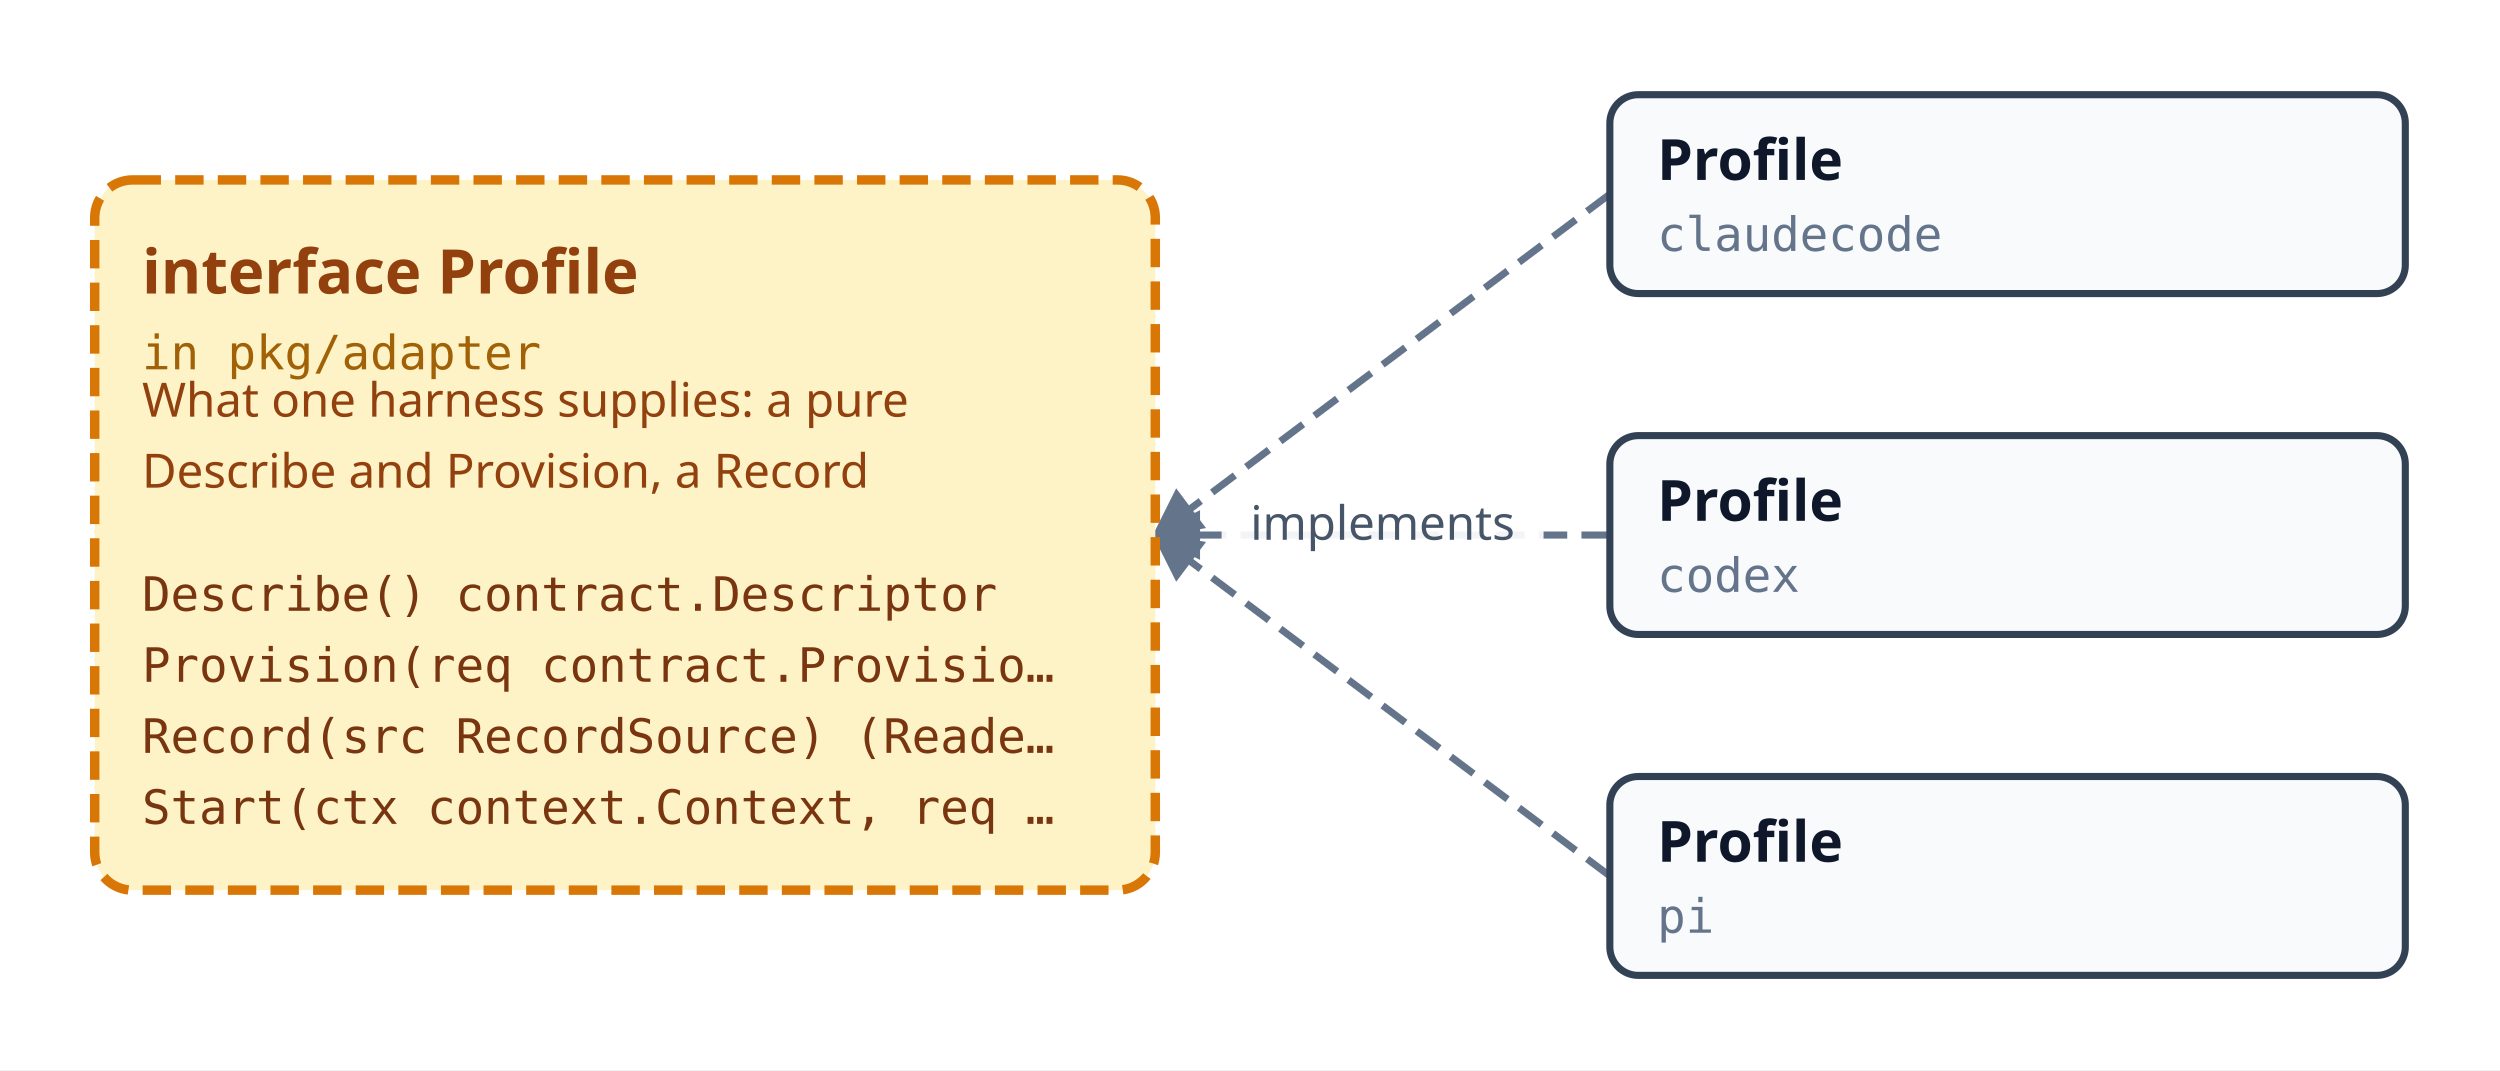
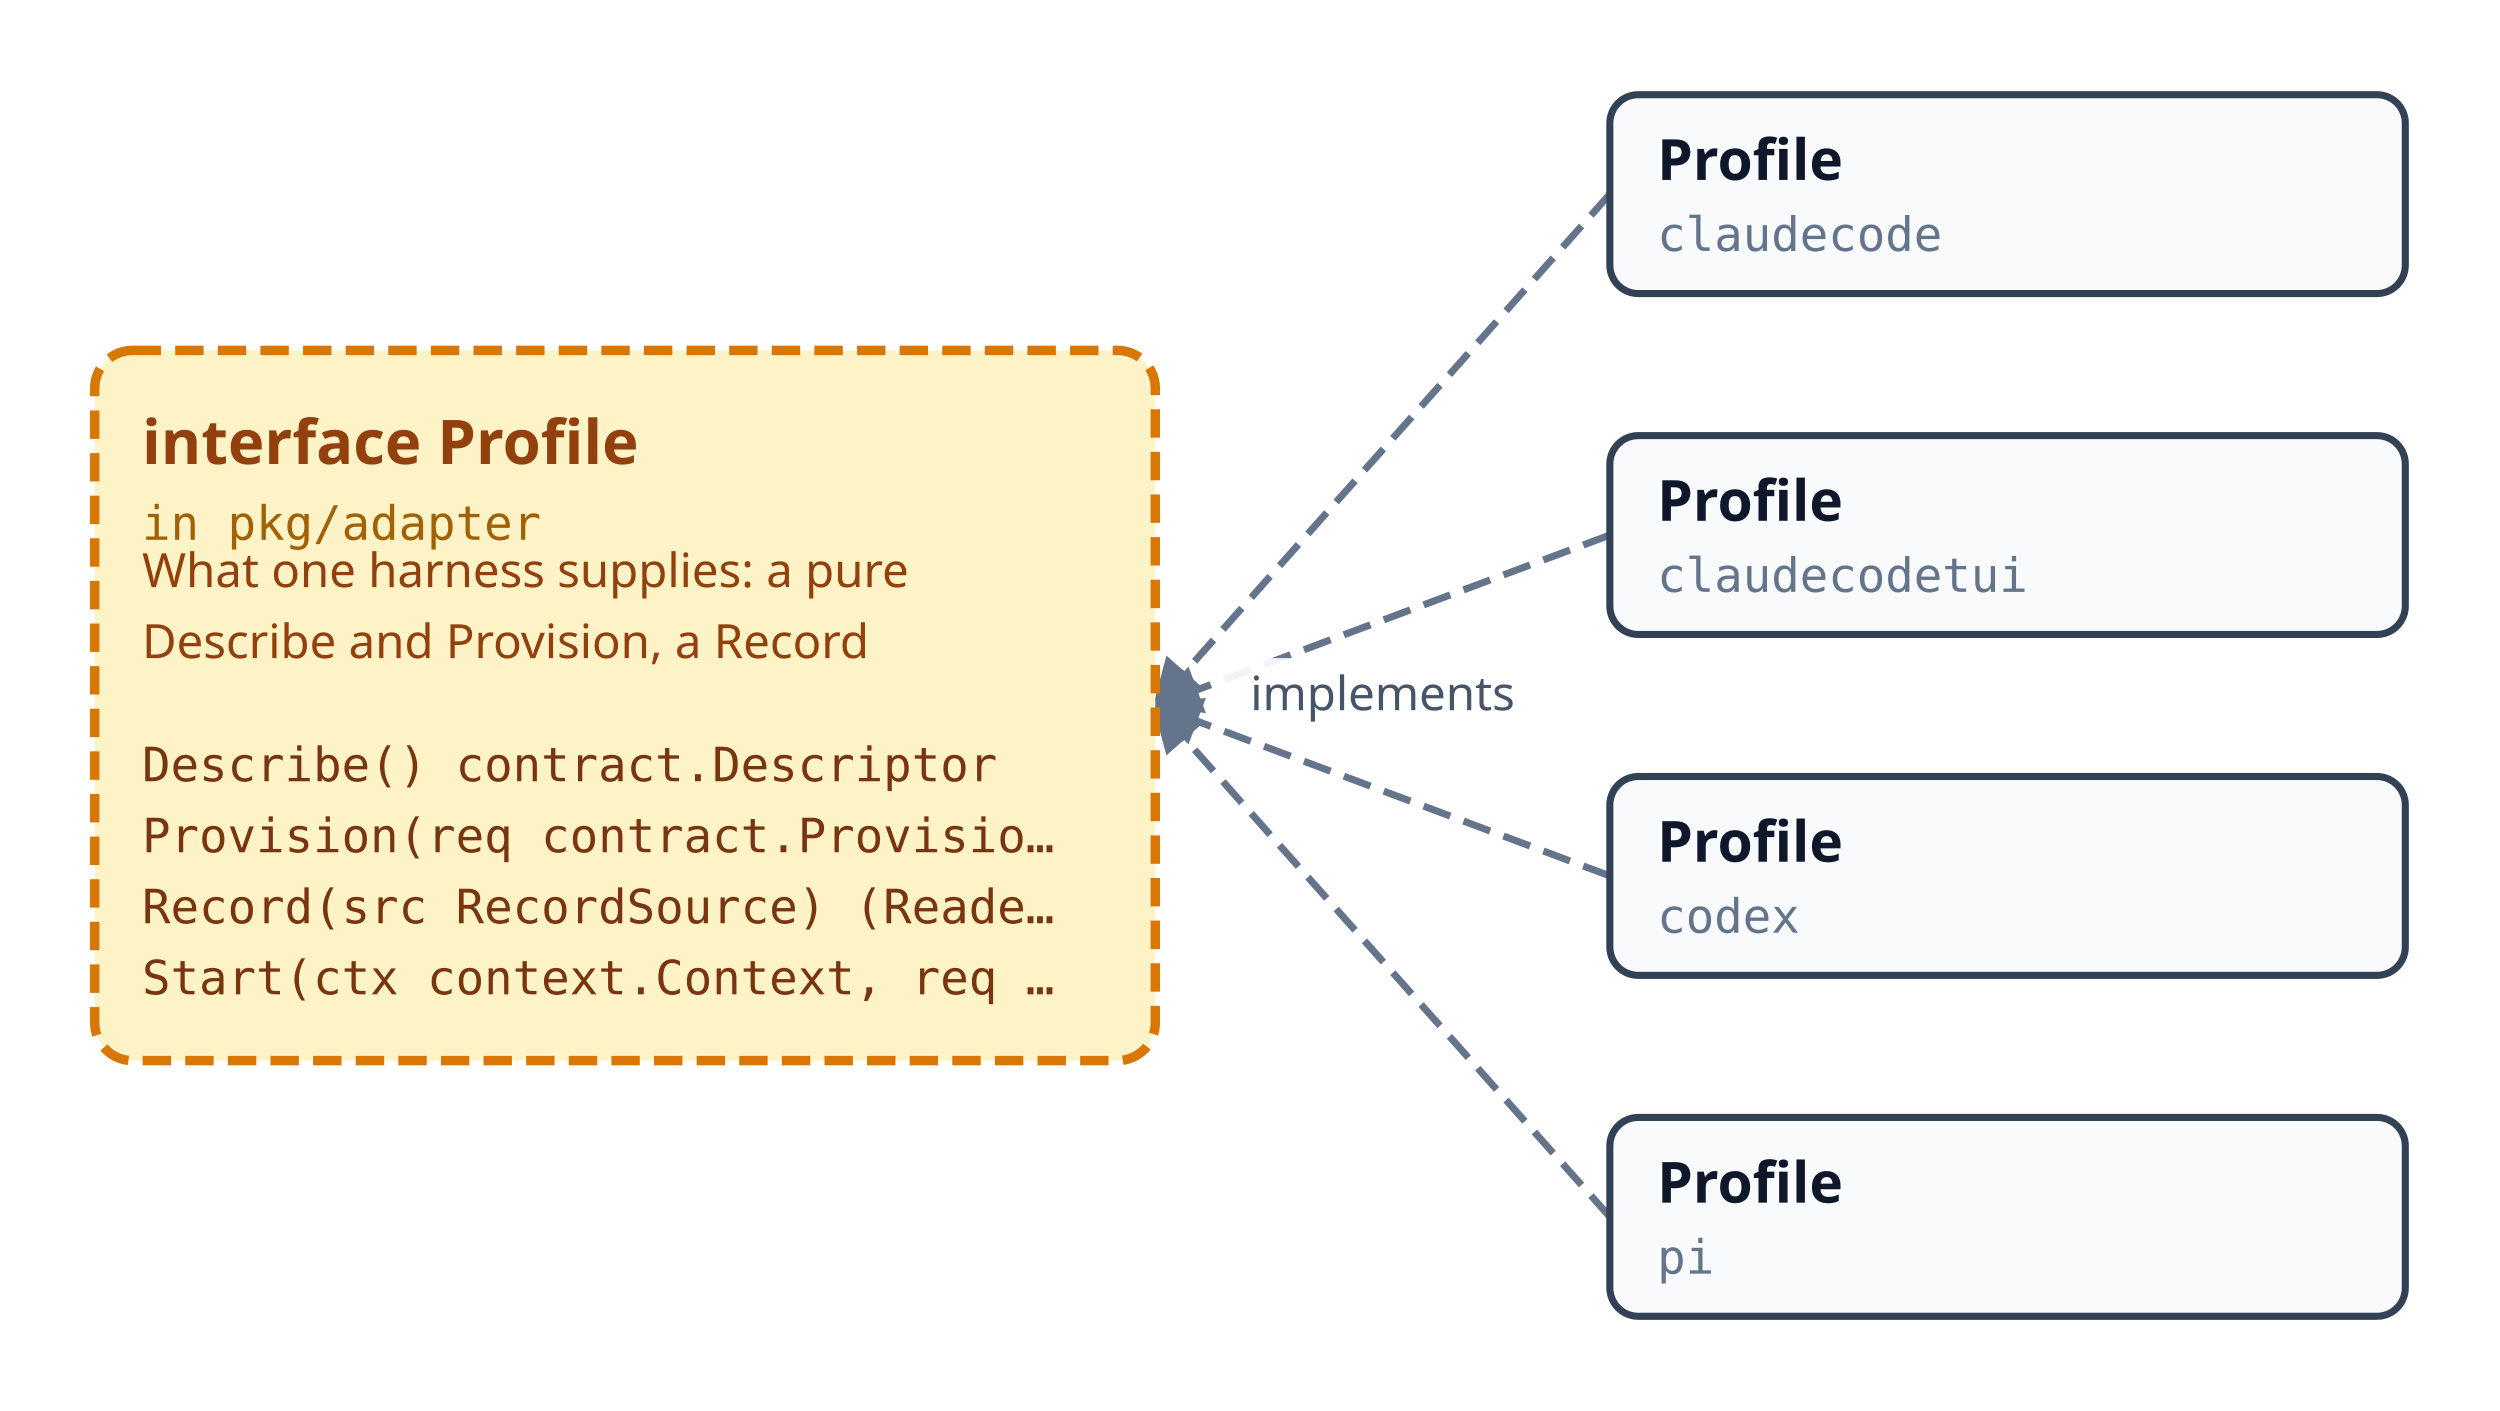
- <svg xmlns="http://www.w3.org/2000/svg" width="528" height="226" viewBox="0 0 528 226" font-family="ui-sans-serif, system-ui, sans-serif">
+ <svg xmlns="http://www.w3.org/2000/svg" width="528" height="298" viewBox="0 0 528 298" font-family="ui-sans-serif, system-ui, sans-serif">
  <defs>
    <marker id="arrow" viewBox="0 0 10 10" refX="9" refY="5" markerWidth="7" markerHeight="7" orient="auto-start-reverse">
      <path d="M0,0 L10,5 L0,10 z" fill="#64748b" />
    </marker>
  </defs>
  <rect width="100%" height="100%" fill="#ffffff" />
-   <line x1="340" y1="41" x2="244" y2="113" stroke="#64748b" stroke-width="1.5" stroke-dasharray="6 3" marker-end="url(#arrow)" />
+   <line x1="340" y1="41" x2="244" y2="149" stroke="#64748b" stroke-width="1.5" stroke-dasharray="6 3" marker-end="url(#arrow)" />
  <g transform="translate(340,20)">
    <rect width="168" height="42" rx="6" fill="#f8fafc" stroke="#334155" stroke-width="1.5" />
    <text x="10" y="18" font-size="12" font-weight="700" fill="#0f172a">Profile</text>
    <text x="10" y="33" font-size="10" font-family="ui-monospace, monospace" fill="#64748b">claudecode</text>
  </g>
-   <line x1="340" y1="113" x2="244" y2="113" stroke="#64748b" stroke-width="1.5" stroke-dasharray="6 3" marker-end="url(#arrow)" />
+   <line x1="340" y1="113" x2="244" y2="149" stroke="#64748b" stroke-width="1.5" stroke-dasharray="6 3" marker-end="url(#arrow)" />
  <g transform="translate(340,92)">
+     <rect width="168" height="42" rx="6" fill="#f8fafc" stroke="#334155" stroke-width="1.5" />
+     <text x="10" y="18" font-size="12" font-weight="700" fill="#0f172a">Profile</text>
+     <text x="10" y="33" font-size="10" font-family="ui-monospace, monospace" fill="#64748b">claudecodetui</text>
+   </g>
+   <line x1="340" y1="185" x2="244" y2="149" stroke="#64748b" stroke-width="1.5" stroke-dasharray="6 3" marker-end="url(#arrow)" />
+   <g transform="translate(340,164)">
    <rect width="168" height="42" rx="6" fill="#f8fafc" stroke="#334155" stroke-width="1.5" />
    <text x="10" y="18" font-size="12" font-weight="700" fill="#0f172a">Profile</text>
    <text x="10" y="33" font-size="10" font-family="ui-monospace, monospace" fill="#64748b">codex</text>
  </g>
-   <line x1="340" y1="185" x2="244" y2="113" stroke="#64748b" stroke-width="1.5" stroke-dasharray="6 3" marker-end="url(#arrow)" />
-   <g transform="translate(340,164)">
+   <line x1="340" y1="257" x2="244" y2="149" stroke="#64748b" stroke-width="1.5" stroke-dasharray="6 3" marker-end="url(#arrow)" />
+   <g transform="translate(340,236)">
    <rect width="168" height="42" rx="6" fill="#f8fafc" stroke="#334155" stroke-width="1.5" />
    <text x="10" y="18" font-size="12" font-weight="700" fill="#0f172a">Profile</text>
    <text x="10" y="33" font-size="10" font-family="ui-monospace, monospace" fill="#64748b">pi</text>
  </g>
-   <rect x="258" y="103" width="68" height="15" rx="3" fill="#ffffff" opacity="0.92" />
-   <text x="292" y="114" font-size="10" fill="#475569" text-anchor="middle">implements</text>
-   <g transform="translate(20,38)">
+   <rect x="258" y="139" width="68" height="15" rx="3" fill="#ffffff" opacity="0.92" />
+   <text x="292" y="150" font-size="10" fill="#475569" text-anchor="middle">implements</text>
+   <g transform="translate(20,74)">
    <rect width="224" height="150" rx="8" fill="#fef3c7" stroke="#d97706" stroke-width="2" stroke-dasharray="6 3" />
    <text x="10" y="24" font-size="13" font-weight="700" fill="#92400e">interface Profile</text>
    <text x="10" y="40" font-size="10" font-family="ui-monospace, monospace" fill="#a16207">in pkg/adapter</text>
    <text x="10" y="50" font-size="10" fill="#92400e">What one harness supplies: a pure</text>
    <text x="10" y="65" font-size="10" fill="#92400e">Describe and Provision, a Record</text>
    <text x="10" y="91" font-size="10" font-family="ui-monospace, monospace" fill="#78350f">Describe() contract.Descriptor</text>
    <text x="10" y="106" font-size="10" font-family="ui-monospace, monospace" fill="#78350f">Provision(req contract.Provisio…</text>
    <text x="10" y="121" font-size="10" font-family="ui-monospace, monospace" fill="#78350f">Record(src RecordSource) (Reade…</text>
    <text x="10" y="136" font-size="10" font-family="ui-monospace, monospace" fill="#78350f">Start(ctx context.Context, req …</text>
  </g>
</svg>
